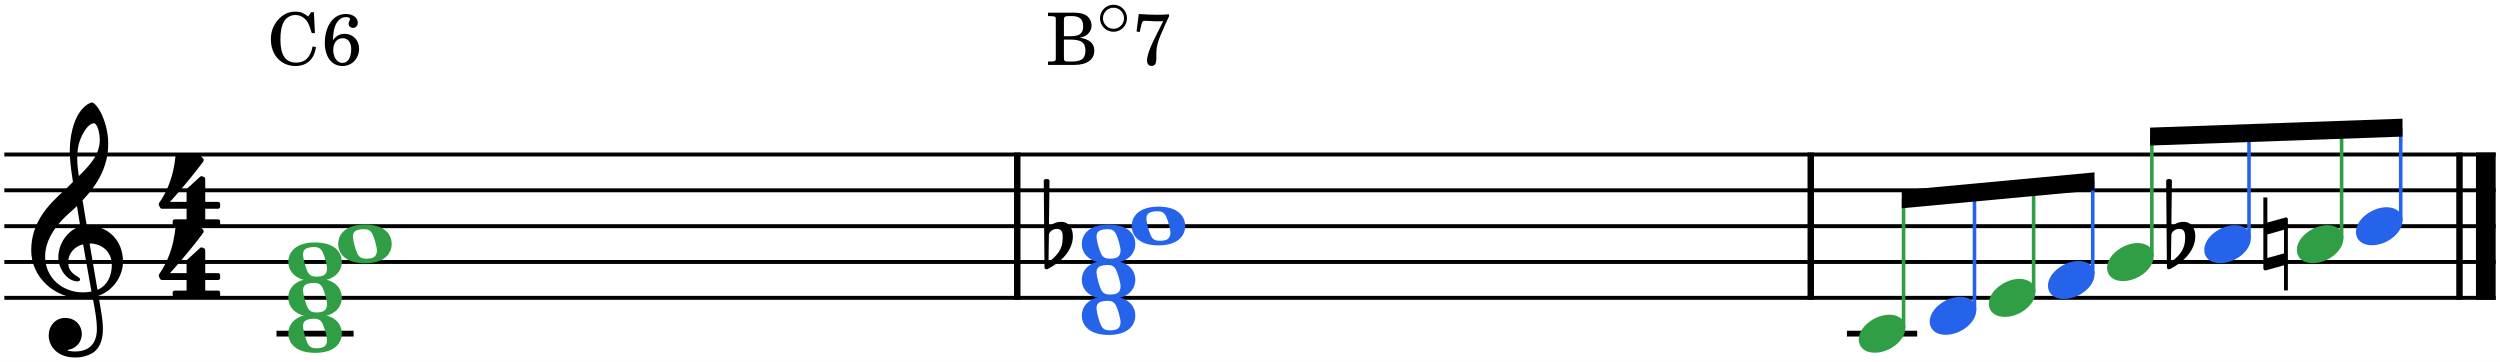
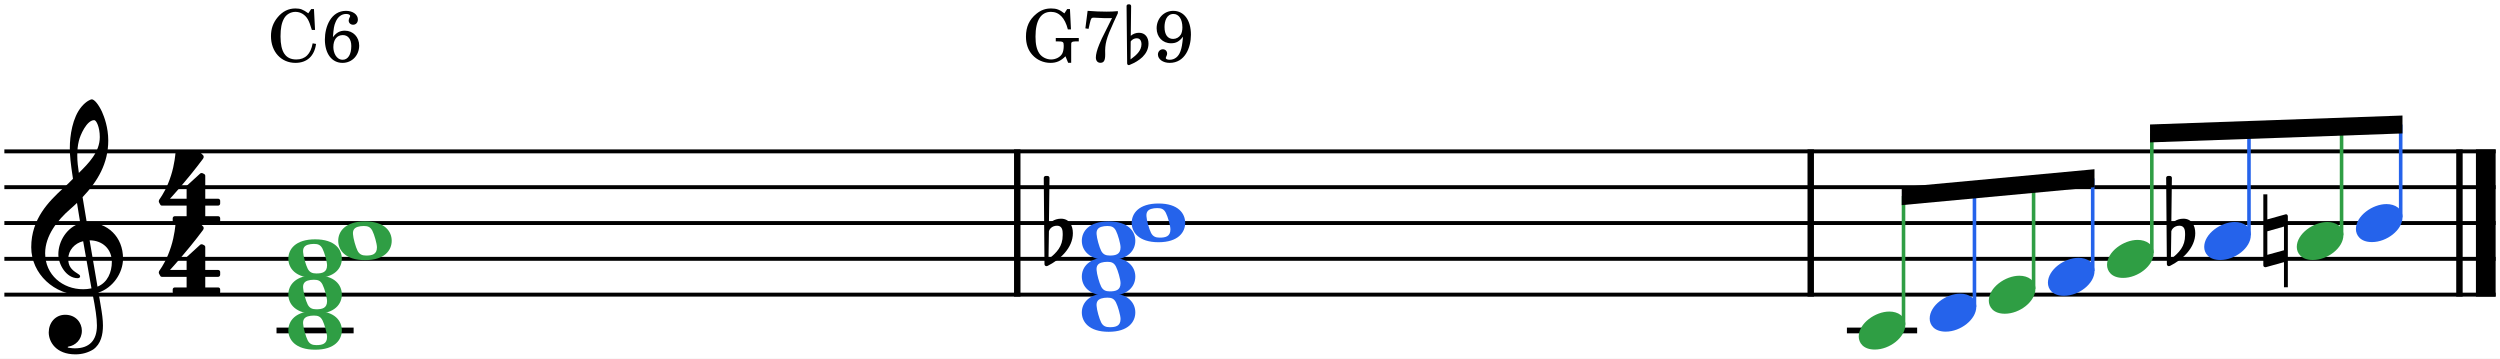
- <svg xmlns="http://www.w3.org/2000/svg" width="122.115mm" height="17.671mm" viewBox="0 0 5769.2 834.83" version="1.2" baseProfile="full">
-   <path class="" fill="#ffffff" fill-rule="evenodd" d="M0,0 L5769.2,0 L5769.2,834.83 L0,834.83 L0,0 " />
-   <polyline class="StaffLines" fill="none" stroke="#000000" stroke-width="9.09" stroke-linejoin="bevel" points="10,356.521 5759.2,356.521" />
-   <polyline class="StaffLines" fill="none" stroke="#000000" stroke-width="9.09" stroke-linejoin="bevel" points="10,439.198 5759.2,439.198" />
-   <polyline class="StaffLines" fill="none" stroke="#000000" stroke-width="9.09" stroke-linejoin="bevel" points="10,521.875 5759.2,521.875" />
-   <polyline class="StaffLines" fill="none" stroke="#000000" stroke-width="9.09" stroke-linejoin="bevel" points="10,604.553 5759.2,604.553" />
-   <polyline class="StaffLines" fill="none" stroke="#000000" stroke-width="9.09" stroke-linejoin="bevel" points="10,687.23 5759.2,687.23" />
-   <polyline class="BarLine" fill="none" stroke="#000000" stroke-width="14.88" stroke-linejoin="bevel" points="5675.7,351.974 5675.7,691.777" />
-   <polyline class="BarLine" fill="none" stroke="#000000" stroke-width="45.47" stroke-linejoin="bevel" points="5736.47,351.974 5736.47,691.777" />
-   <polyline class="BarLine" fill="none" stroke="#000000" stroke-width="14.88" stroke-linejoin="bevel" points="4178.64,351.974 4178.64,691.777" />
-   <polyline class="BarLine" fill="none" stroke="#000000" stroke-width="14.88" stroke-linejoin="bevel" points="2347.49,351.974 2347.49,691.777" />
-   <path class="Accidental" d="M5042.54,549.98 C5042.54,576.12 5028.98,590.026 5009.78,605.245 L5010.78,540.714 C5011.43,537.73 5016.4,528.136 5029.64,528.136 C5041.56,528.136 5042.54,539.386 5042.54,546.339 L5042.54,549.98 M5038.57,511.917 C5022.03,511.917 5012.43,522.167 5010.78,524.151 L5012.09,417.901 C5012.09,415.261 5010.1,413.276 5007.46,413.276 L5003.49,413.276 C5000.84,413.276 4998.85,415.261 4998.85,417.901 L5000.51,616.839 C5000.51,619.48 5002.49,621.464 5005.14,621.464 C5005.81,621.464 5007.14,621.136 5007.79,620.808 C5036.26,606.573 5066.04,579.433 5066.04,545.339 C5066.04,528.136 5058.1,511.917 5038.57,511.917" />
-   <path class="Accidental" d="M5232.36,595.323 L5232.36,541.042 L5270.75,530.12 L5270.75,584.73 L5232.36,595.323 M5278.03,502.636 C5277.37,501.98 5276.39,501.651 5275.39,501.651 C5275.06,501.651 5274.39,501.98 5274.06,501.98 L5232.36,513.558 L5232.36,455.636 L5223.09,455.636 L5223.09,619.48 C5223.09,622.136 5225.08,623.792 5227.73,623.792 L5229.05,623.792 L5270.75,612.198 L5270.75,670.12 L5279.69,670.12 L5279.69,506.276 C5279.69,504.964 5279.03,503.308 5278.03,502.636" />
-   <path class="Accidental" d="M2452.36,549.98 C2452.36,576.12 2438.8,590.026 2419.6,605.245 L2420.6,540.714 C2421.25,537.73 2426.22,528.136 2439.46,528.136 C2451.38,528.136 2452.36,539.386 2452.36,546.339 L2452.36,549.98 M2448.39,511.917 C2431.85,511.917 2422.25,522.167 2420.6,524.151 L2421.91,417.901 C2421.91,415.261 2419.93,413.276 2417.28,413.276 L2413.32,413.276 C2410.66,413.276 2408.68,415.261 2408.68,417.901 L2410.33,616.839 C2410.33,619.48 2412.32,621.464 2414.96,621.464 C2415.63,621.464 2416.96,621.136 2417.61,620.808 C2446.08,606.573 2475.86,579.433 2475.86,545.339 C2475.86,528.136 2467.93,511.917 2448.39,511.917" />
-   <polyline class="LedgerLine" fill="none" stroke="#000000" stroke-width="13.23" stroke-linejoin="bevel" points="4262.14,769.907 4424.2,769.907" />
-   <polyline class="LedgerLine" fill="none" stroke="#000000" stroke-width="13.23" stroke-linejoin="bevel" points="638.059,769.907 815.997,769.907" />
-   <polyline class="Stem" fill="none" stroke="#2f9e44" stroke-width="8.27" stroke-linejoin="bevel" points="5403.67,549.986 5403.67,299.5" />
-   <polyline class="Stem" fill="none" stroke="#2563eb" stroke-width="8.27" stroke-linejoin="bevel" points="4556.48,715.34 4556.48,444.27" />
-   <polyline class="Stem" fill="none" stroke="#2f9e44" stroke-width="8.27" stroke-linejoin="bevel" points="4392.77,756.679 4392.77,459.483" />
-   <polyline class="Stem" fill="none" stroke="#2f9e44" stroke-width="8.27" stroke-linejoin="bevel" points="4692.91,674.001 4692.91,431.591" />
-   <polyline class="Stem" fill="none" stroke="#2563eb" stroke-width="8.27" stroke-linejoin="bevel" points="5540.1,508.647 5540.1,294.66" />
-   <polyline class="Stem" fill="none" stroke="#2563eb" stroke-width="8.27" stroke-linejoin="bevel" points="4829.34,632.663 4829.34,418.913" />
-   <polyline class="Stem" fill="none" stroke="#2f9e44" stroke-width="8.27" stroke-linejoin="bevel" points="4965.77,591.324 4965.77,315.036" />
-   <polyline class="Stem" fill="none" stroke="#2563eb" stroke-width="8.27" stroke-linejoin="bevel" points="5190.01,549.986 5190.01,307.08" />
-   <path class="Note" fill="#2563eb" d="M4726,659.797 C4726,674.032 4736.26,689.907 4763.07,689.907 C4797.5,689.907 4833.57,661.782 4833.57,632.657 C4833.57,613.125 4817.01,602.204 4796.5,602.204 C4764.39,602.204 4726,629.344 4726,659.797" />
-   <path class="Note" fill="#2f9e44" d="M4589.57,701.136 C4589.57,715.37 4599.83,731.245 4626.64,731.245 C4661.07,731.245 4697.14,703.12 4697.14,673.995 C4697.14,654.464 4680.58,643.542 4660.07,643.542 C4627.96,643.542 4589.57,670.683 4589.57,701.136" />
-   <path class="Note" fill="#2f9e44" d="M4862.42,618.459 C4862.42,632.693 4872.69,648.568 4899.5,648.568 C4933.92,648.568 4970,620.443 4970,591.318 C4970,571.787 4953.44,560.865 4932.92,560.865 C4900.82,560.865 4862.42,588.006 4862.42,618.459" />
-   <path class="Note" fill="#2563eb" d="M5086.66,577.12 C5086.66,591.355 5096.93,607.23 5123.74,607.23 C5158.16,607.23 5194.24,579.105 5194.24,549.98 C5194.24,530.448 5177.68,519.526 5157.16,519.526 C5125.05,519.526 5086.66,546.667 5086.66,577.12" />
-   <path class="Note" fill="#2563eb" d="M4453.14,742.475 C4453.14,756.709 4463.4,772.584 4490.22,772.584 C4524.64,772.584 4560.72,744.459 4560.72,715.334 C4560.72,695.803 4544.15,684.881 4523.64,684.881 C4491.53,684.881 4453.14,712.021 4453.14,742.475" />
-   <path class="Note" fill="#2f9e44" d="M5300.32,577.12 C5300.32,591.355 5310.59,607.23 5337.4,607.23 C5371.82,607.23 5407.9,579.105 5407.9,549.98 C5407.9,530.448 5391.34,519.526 5370.82,519.526 C5338.71,519.526 5300.32,546.667 5300.32,577.12" />
-   <path class="Note" fill="#2f9e44" d="M729.889,803.672 C720.623,803.672 714.326,801.016 710.03,792.751 C705.717,784.469 699.764,763.282 699.436,754.344 C698.78,745.407 702.076,740.11 710.03,737.469 C713.998,736.141 719.295,735.485 724.264,735.485 C733.53,735.485 739.483,737.469 744.123,746.407 C748.748,755.344 754.717,776.532 754.717,784.797 C754.717,801.016 743.451,803.672 729.889,803.672 M727.233,724.891 C681.561,724.891 665.342,748.063 665.342,769.579 C665.342,791.094 681.561,814.266 727.233,814.266 C772.92,814.266 788.795,791.094 788.795,769.579 C788.795,748.063 772.92,724.891 727.233,724.891" />
-   <path class="Note" fill="#2f9e44" d="M4289.42,783.813 C4289.42,798.047 4299.69,813.922 4326.5,813.922 C4360.92,813.922 4397,785.797 4397,756.672 C4397,737.141 4380.44,726.219 4359.92,726.219 C4327.82,726.219 4289.42,753.36 4289.42,783.813" />
-   <path class="Note" fill="#2563eb" d="M2676.14,555.641 C2666.87,555.641 2660.57,552.985 2656.28,544.719 C2651.96,536.438 2646.01,515.25 2645.68,506.313 C2645.03,497.375 2648.32,492.078 2656.28,489.438 C2660.24,488.11 2665.54,487.453 2670.51,487.453 C2679.78,487.453 2685.73,489.438 2690.37,498.375 C2694.99,507.313 2700.96,528.5 2700.96,536.766 C2700.96,552.985 2689.7,555.641 2676.14,555.641 M2673.48,476.86 C2627.81,476.86 2611.59,500.032 2611.59,521.547 C2611.59,543.063 2627.81,566.235 2673.48,566.235 C2719.17,566.235 2735.04,543.063 2735.04,521.547 C2735.04,500.032 2719.17,476.86 2673.48,476.86" />
-   <path class="Note" fill="#2563eb" d="M2561.03,596.98 C2551.77,596.98 2545.47,594.323 2541.17,586.058 C2536.86,577.776 2530.91,556.589 2530.58,547.651 C2529.92,538.714 2533.22,533.417 2541.17,530.776 C2545.14,529.448 2550.44,528.792 2555.41,528.792 C2564.67,528.792 2570.63,530.776 2575.27,539.714 C2579.89,548.651 2585.86,569.839 2585.86,578.105 C2585.86,594.323 2574.59,596.98 2561.03,596.98 M2558.38,518.198 C2512.7,518.198 2496.49,541.37 2496.49,562.886 C2496.49,584.401 2512.7,607.573 2558.38,607.573 C2604.06,607.573 2619.94,584.401 2619.94,562.886 C2619.94,541.37 2604.06,518.198 2558.38,518.198" />
-   <path class="Note" fill="#2563eb" d="M2561.03,679.657 C2551.77,679.657 2545.47,677 2541.17,668.735 C2536.86,660.454 2530.91,639.266 2530.58,630.329 C2529.92,621.391 2533.22,616.094 2541.17,613.454 C2545.14,612.125 2550.44,611.469 2555.41,611.469 C2564.67,611.469 2570.63,613.454 2575.27,622.391 C2579.89,631.329 2585.86,652.516 2585.86,660.782 C2585.86,677 2574.59,679.657 2561.03,679.657 M2558.38,600.875 C2512.7,600.875 2496.49,624.047 2496.49,645.563 C2496.49,667.079 2512.7,690.25 2558.38,690.25 C2604.06,690.25 2619.94,667.079 2619.94,645.563 C2619.94,624.047 2604.06,600.875 2558.38,600.875" />
-   <path class="Note" fill="#2563eb" d="M2561.03,762.334 C2551.77,762.334 2545.47,759.678 2541.17,751.412 C2536.86,743.131 2530.91,721.943 2530.58,713.006 C2529.92,704.068 2533.22,698.771 2541.17,696.131 C2545.14,694.803 2550.44,694.146 2555.41,694.146 C2564.67,694.146 2570.63,696.131 2575.27,705.068 C2579.89,714.006 2585.86,735.193 2585.86,743.459 C2585.86,759.678 2574.59,762.334 2561.03,762.334 M2558.38,683.553 C2512.7,683.553 2496.49,706.725 2496.49,728.24 C2496.49,749.756 2512.7,772.928 2558.38,772.928 C2604.06,772.928 2619.94,749.756 2619.94,728.24 C2619.94,706.725 2604.06,683.553 2558.38,683.553" />
-   <path class="Note" fill="#2563eb" d="M5436.75,535.782 C5436.75,550.016 5447.02,565.891 5473.83,565.891 C5508.25,565.891 5544.33,537.766 5544.33,508.641 C5544.33,489.11 5527.77,478.188 5507.25,478.188 C5475.14,478.188 5436.75,505.328 5436.75,535.782" />
-   <path class="Note" fill="#2f9e44" d="M844.992,596.98 C835.727,596.98 829.43,594.323 825.133,586.058 C820.82,577.776 814.867,556.589 814.539,547.651 C813.883,538.714 817.18,533.417 825.133,530.776 C829.102,529.448 834.399,528.792 839.367,528.792 C848.633,528.792 854.586,530.776 859.227,539.714 C863.852,548.651 869.82,569.839 869.82,578.105 C869.82,594.323 858.555,596.98 844.992,596.98 M842.336,518.198 C796.664,518.198 780.445,541.37 780.445,562.886 C780.445,584.401 796.664,607.573 842.336,607.573 C888.024,607.573 903.899,584.401 903.899,562.886 C903.899,541.37 888.024,518.198 842.336,518.198" />
-   <path class="Note" fill="#2f9e44" d="M729.889,638.318 C720.623,638.318 714.326,635.662 710.03,627.396 C705.717,619.115 699.764,597.928 699.436,588.99 C698.78,580.053 702.076,574.756 710.03,572.115 C713.998,570.787 719.295,570.131 724.264,570.131 C733.53,570.131 739.483,572.115 744.123,581.053 C748.748,589.99 754.717,611.178 754.717,619.443 C754.717,635.662 743.451,638.318 729.889,638.318 M727.233,559.537 C681.561,559.537 665.342,582.709 665.342,604.224 C665.342,625.74 681.561,648.912 727.233,648.912 C772.92,648.912 788.795,625.74 788.795,604.224 C788.795,582.709 772.92,559.537 727.233,559.537" />
-   <path class="Note" fill="#2f9e44" d="M729.889,720.995 C720.623,720.995 714.326,718.339 710.03,710.073 C705.717,701.792 699.764,680.605 699.436,671.667 C698.78,662.73 702.076,657.433 710.03,654.792 C713.998,653.464 719.295,652.808 724.264,652.808 C733.53,652.808 739.483,654.792 744.123,663.73 C748.748,672.667 754.717,693.855 754.717,702.12 C754.717,718.339 743.451,720.995 729.889,720.995 M727.233,642.214 C681.561,642.214 665.342,665.386 665.342,686.902 C665.342,708.417 681.561,731.589 727.233,731.589 C772.92,731.589 788.795,708.417 788.795,686.902 C788.795,665.386 772.92,642.214 727.233,642.214" />
-   <path class="Clef" d="M211.023,672.74 C204.398,674.068 198.117,674.724 191.82,674.724 C144.492,674.724 104.117,641.631 104.117,591.646 C104.117,551.256 132.586,515.178 161.711,490.021 C167.336,485.068 172.633,480.428 177.602,475.459 C180.57,493.334 182.898,508.896 185.211,522.459 C155.086,531.396 134.57,563.178 134.57,594.287 C134.57,617.459 152.773,649.24 179.242,649.24 C181.898,649.24 184.883,647.912 184.883,644.928 C184.883,641.959 181.57,640.303 177.602,637.646 C164.68,629.709 157.398,621.099 157.398,604.881 C157.398,584.693 172.305,568.474 191.82,563.834 L211.023,672.74 M181.898,332.474 C184.883,319.24 200.102,284.474 217.32,284.474 C222.273,284.474 230.227,300.693 230.227,323.537 C230.227,357.959 204.742,383.787 181.898,406.287 C179.914,393.053 178.258,380.146 178.258,366.24 C178.258,353.99 179.242,342.74 181.898,332.474 M258.023,611.506 C258.023,635.006 248.43,659.162 224.93,668.771 C217.977,629.053 209.039,576.412 206.727,561.849 C236.508,561.849 258.023,582.053 258.023,611.506 M112.383,774.349 C112.383,796.193 129.273,824.99 173.961,824.99 C189.508,824.99 203.086,821.021 214.992,813.74 C232.867,801.162 237.508,779.318 237.508,758.459 C237.508,745.553 235.523,730.662 232.211,711.787 C231.211,705.178 229.227,695.24 227.242,682.334 C259.68,671.74 283.852,637.99 283.852,603.896 C283.852,553.912 248.43,520.146 200.102,520.146 C196.789,500.287 193.477,480.756 190.508,462.224 C225.586,425.49 249.758,384.115 249.758,331.49 C249.758,301.365 240.477,276.865 235.195,264.959 C227.242,248.068 217.648,236.49 211.68,236.49 C209.367,236.49 199.117,240.459 188.18,253.365 C167.008,278.521 161.039,320.896 161.039,348.693 C161.039,366.568 162.695,382.787 168.32,419.865 C167.992,420.193 150.789,437.724 143.836,443.365 C113.711,471.49 72.008,511.537 72.008,577.74 C72.008,639.631 125.961,688.287 187.523,688.287 C197.117,688.287 206.055,687.303 213.68,685.974 C219.961,717.756 223.602,740.928 223.602,758.459 C223.602,792.881 206.055,811.099 172.633,811.099 C164.68,811.099 157.742,809.443 157.07,809.443 C156.742,809.099 156.086,808.771 156.086,808.443 C156.086,807.787 156.742,807.459 157.742,807.115 C173.289,804.803 188.852,791.568 188.852,770.381 C188.852,752.506 175.273,733.646 150.461,733.646 C127.289,733.646 112.383,752.506 112.383,774.349" />
-   <path class="TimeSig" d="M430.58,481.715 L430.58,506.215 L403.111,506.215 C400.798,506.215 398.47,508.2 398.47,510.84 L398.47,517.137 C398.47,519.778 400.798,521.778 403.111,521.778 L503.408,521.778 C506.048,521.778 508.033,519.778 508.033,517.137 L508.033,510.84 C508.033,508.2 506.048,506.215 503.408,506.215 L473.611,506.215 L473.611,481.715 L503.408,481.715 C506.048,481.715 508.033,479.403 508.033,476.762 L508.033,470.465 C508.033,468.153 506.048,465.84 503.408,465.84 L473.611,465.84 L473.611,413.2 C473.611,411.215 472.626,409.559 471.298,408.903 L467.33,406.918 C466.658,406.59 466.33,406.59 465.673,406.59 C464.345,406.59 463.017,406.59 462.033,407.575 L431.908,435.043 C430.908,436.043 430.58,437.371 430.58,438.684 L430.58,465.84 L392.189,465.84 C392.189,465.84 429.251,426.106 468.314,373.809 C469.642,372.168 469.97,370.512 469.97,369.184 C469.97,367.528 469.314,366.2 468.97,365.871 L461.689,358.59 C460.705,357.934 459.705,357.262 458.392,357.262 C456.408,357.262 411.72,357.262 409.064,357.262 C406.751,357.262 405.095,359.246 404.767,361.231 C404.767,361.231 403.111,385.731 394.501,412.543 C385.892,439.356 375.97,455.903 367.361,468.153 C367.361,468.153 366.376,469.809 366.376,471.793 C366.376,472.45 366.376,473.121 366.705,473.778 C367.689,476.09 370.017,479.731 370.017,479.731 C370.017,479.731 370.673,481.715 373.658,481.715 L430.58,481.715 " />
-   <path class="TimeSig" d="M430.58,646.098 L430.58,670.598 L403.111,670.598 C400.798,670.598 398.47,672.582 398.47,675.223 L398.47,681.52 C398.47,684.161 400.798,686.161 403.111,686.161 L503.408,686.161 C506.048,686.161 508.033,684.161 508.033,681.52 L508.033,675.223 C508.033,672.582 506.048,670.598 503.408,670.598 L473.611,670.598 L473.611,646.098 L503.408,646.098 C506.048,646.098 508.033,643.786 508.033,641.145 L508.033,634.848 C508.033,632.536 506.048,630.223 503.408,630.223 L473.611,630.223 L473.611,577.582 C473.611,575.598 472.626,573.942 471.298,573.286 L467.33,571.301 C466.658,570.973 466.33,570.973 465.673,570.973 C464.345,570.973 463.017,570.973 462.033,571.957 L431.908,599.426 C430.908,600.426 430.58,601.754 430.58,603.067 L430.58,630.223 L392.189,630.223 C392.189,630.223 429.251,590.489 468.314,538.192 C469.642,536.551 469.97,534.895 469.97,533.567 C469.97,531.911 469.314,530.582 468.97,530.254 L461.689,522.973 C460.705,522.317 459.705,521.645 458.392,521.645 C456.408,521.645 411.72,521.645 409.064,521.645 C406.751,521.645 405.095,523.629 404.767,525.614 C404.767,525.614 403.111,550.114 394.501,576.926 C385.892,603.739 375.97,620.286 367.361,632.536 C367.361,632.536 366.376,634.192 366.376,636.176 C366.376,636.832 366.376,637.504 366.705,638.161 C367.689,640.473 370.017,644.114 370.017,644.114 C370.017,644.114 370.673,646.098 373.658,646.098 L430.58,646.098 " />
-   <path class="Beam" fill-rule="evenodd" d="M4388.64,439.109 L4833.48,397.771 L4833.48,439.287 L4388.64,480.626 L4388.64,439.109 " />
-   <path class="Beam" fill-rule="evenodd" d="M4961.64,294.5 L5544.23,273.831 L5544.23,315.195 L4961.64,335.865 L4961.64,294.5 " />
-   <path class="Harmony" d="M2418.44,29.25 L2418.44,37.094 L2421.44,37.094 C2430.95,37.266 2434.12,37.766 2435.47,39.438 C2436.47,40.938 2436.47,41.266 2436.47,49.797 L2436.47,129.281 C2436.47,137.797 2436.47,138.141 2435.47,139.641 C2434.12,141.313 2430.95,141.984 2421.44,141.984 L2418.44,141.984 L2418.44,149.828 L2479.06,149.828 C2507.95,149.828 2525.31,137.641 2525.31,117.094 C2525.31,100.391 2514.8,90.875 2491.92,86.859 C2499.94,85.203 2503.61,83.688 2507.95,80.516 C2514.8,75.344 2518.97,67.156 2518.97,58.812 C2518.97,47.953 2512.3,37.438 2502.61,33.25 C2496.59,30.578 2488.23,29.25 2478.39,29.25 L2418.44,29.25 M2455.17,83.531 L2455.17,45.453 C2455.17,38.938 2457.34,37.266 2466.2,37.094 L2472.87,37.094 C2489.25,37.094 2499.59,42.438 2499.59,60.641 C2499.59,77.188 2491.58,83.531 2470.03,83.531 L2455.17,83.531 M2455.17,91.375 L2469.87,91.375 C2495.42,91.375 2504.78,98.219 2504.78,116.594 C2504.78,138.969 2490.75,141.984 2471.87,141.984 L2464.86,141.984 C2456.51,141.984 2454.84,140.313 2455.17,131.453 L2455.17,91.375 " />
-   <path class="Harmony" d="M2569.72,10.922 C2552.37,10.922 2538.42,24.781 2538.42,42.047 C2538.42,59.297 2552.37,73.328 2569.72,73.328 C2586.89,73.328 2600.75,59.297 2600.75,42.047 C2600.75,24.781 2586.89,10.922 2569.72,10.922 M2569.62,66.438 C2556.19,66.438 2545.31,55.484 2545.31,42.047 C2545.31,28.594 2556.19,17.812 2569.62,17.812 C2583.08,17.812 2593.86,28.594 2593.86,42.047 C2593.86,55.484 2583.08,66.438 2569.62,66.438" />
-   <path class="Harmony" d="M2622.78,72.672 L2630.12,73.844 L2633.12,60.641 C2635.64,49.625 2636.8,47.953 2641.64,47.953 C2642.48,47.953 2643.81,47.953 2645.33,48.125 C2665.86,49.125 2665.86,49.125 2673.55,49.125 C2675.72,49.125 2679.56,49.125 2684.23,48.953 L2672.87,71.828 C2660.51,96.391 2659.01,99.391 2654.84,109.75 C2649.66,122.266 2646.98,132.797 2646.98,139.813 C2646.98,147.484 2651,152.172 2657.51,152.172 C2665.53,152.172 2668.7,146.828 2668.53,132.297 C2667.7,108.25 2670.7,96.547 2688.58,57.469 C2691.58,50.953 2694.75,44.281 2697.76,37.766 L2697.76,32.922 C2687.73,33.766 2682.39,34.094 2672.05,34.094 C2657.51,34.094 2645.98,33.594 2627.95,32.25 L2622.78,72.672 " />
-   <path class="Harmony" d="M724.293,28.078 L717.95,28.078 L711.262,37.938 C699.075,29.078 692.903,26.75 681.371,26.75 C665.512,26.75 651.981,33.422 640.793,46.781 C630.106,59.484 625.09,73.5 625.09,90.703 C625.09,126.781 648.637,152.328 681.543,152.328 C708.262,152.328 725.293,136.641 729.137,108.578 L721.293,107.234 C716.778,132.125 704.09,144.484 683.543,144.484 C658.825,144.484 647.137,127.453 647.137,91.375 C647.137,72.344 649.637,59.812 655.325,49.797 C660.496,40.438 670.684,34.594 681.543,34.594 C693.231,34.594 703.59,40.766 709.934,51.453 C713.106,56.969 715.434,63.156 719.45,76.344 L726.793,76.344 L724.293,28.078 " />
-   <path class="Harmony" d="M768.028,93.047 C769.7,72.172 770.543,66.656 774.215,58.141 C779.059,46.281 787.903,39.438 798.434,39.438 C804.278,39.438 807.778,41.266 807.778,44.281 C807.778,44.953 807.621,45.453 806.95,46.625 C805.278,49.797 804.434,52.297 804.434,54.641 C804.434,60.141 808.778,64.312 814.621,64.312 C821.137,64.312 825.653,59.312 825.653,52.297 C825.653,40.766 814.121,32.25 798.262,32.25 C763.528,32.25 749.496,68.828 749.496,98.391 C749.496,131.125 765.528,152.328 790.246,152.328 C812.621,152.328 828.653,134.469 828.653,112.422 C828.653,92.719 814.621,78.016 795.59,78.016 C784.231,78.016 775.887,82.531 768.028,93.047 M790.918,88.203 C803.106,88.203 810.45,97.719 810.45,113.594 C810.45,132.953 802.778,145.156 790.575,145.156 C775.715,145.156 769.028,128.625 769.028,115.922 C769.028,98.719 777.387,88.203 790.918,88.203" />
+ <svg xmlns="http://www.w3.org/2000/svg" width="122.115mm" height="17.517mm" viewBox="0 0 5769.22 827.598" version="1.2" baseProfile="full">
+   <path class="" fill="#ffffff" fill-rule="evenodd" d="M0,0 L5769.22,0 L5769.22,827.598 L0,827.598 L0,0 " />
+   <polyline class="StaffLines" fill="none" stroke="#000000" stroke-width="9.09" stroke-linejoin="bevel" points="10,349.287 5759.22,349.287" />
+   <polyline class="StaffLines" fill="none" stroke="#000000" stroke-width="9.09" stroke-linejoin="bevel" points="10,431.964 5759.22,431.964" />
+   <polyline class="StaffLines" fill="none" stroke="#000000" stroke-width="9.09" stroke-linejoin="bevel" points="10,514.641 5759.22,514.641" />
+   <polyline class="StaffLines" fill="none" stroke="#000000" stroke-width="9.09" stroke-linejoin="bevel" points="10,597.318 5759.22,597.318" />
+   <polyline class="StaffLines" fill="none" stroke="#000000" stroke-width="9.09" stroke-linejoin="bevel" points="10,679.995 5759.22,679.995" />
+   <polyline class="BarLine" fill="none" stroke="#000000" stroke-width="14.88" stroke-linejoin="bevel" points="2347.49,344.739 2347.49,684.543" />
+   <polyline class="BarLine" fill="none" stroke="#000000" stroke-width="14.88" stroke-linejoin="bevel" points="5675.71,344.739 5675.71,684.543" />
+   <polyline class="BarLine" fill="none" stroke="#000000" stroke-width="45.47" stroke-linejoin="bevel" points="5736.48,344.739 5736.48,684.543" />
+   <polyline class="BarLine" fill="none" stroke="#000000" stroke-width="14.88" stroke-linejoin="bevel" points="4178.64,344.739 4178.64,684.543" />
+   <path class="Accidental" d="M5232.37,588.087 L5232.37,533.803 L5270.77,522.88 L5270.77,577.495 L5232.37,588.087 M5278.05,495.407 C5277.39,494.745 5276.39,494.414 5275.4,494.414 C5275.07,494.414 5274.41,494.745 5274.08,494.745 L5232.37,506.33 L5232.37,448.405 L5223.1,448.405 L5223.1,612.25 C5223.1,614.898 5225.09,616.553 5227.74,616.553 L5229.06,616.553 L5270.77,604.968 L5270.77,662.893 L5279.7,662.893 L5279.7,499.048 C5279.7,497.724 5279.04,496.069 5278.05,495.407" />
+   <path class="Accidental" d="M5042.55,542.74 C5042.55,568.889 5028.98,582.791 5009.78,598.017 L5010.78,533.472 C5011.44,530.493 5016.4,520.894 5029.64,520.894 C5041.56,520.894 5042.55,532.148 5042.55,539.099 L5042.55,542.74 M5038.58,504.675 C5022.03,504.675 5012.43,514.936 5010.78,516.922 L5012.1,410.671 C5012.1,408.023 5010.11,406.037 5007.47,406.037 L5003.49,406.037 C5000.85,406.037 4998.86,408.023 4998.86,410.671 L5000.52,609.602 C5000.52,612.25 5002.5,614.236 5005.15,614.236 C5005.81,614.236 5007.14,613.905 5007.8,613.574 C5036.26,599.341 5066.05,572.199 5066.05,538.106 C5066.05,520.894 5058.11,504.675 5038.58,504.675" />
+   <path class="Accidental" d="M2452.37,542.74 C2452.37,568.889 2438.8,582.791 2419.6,598.017 L2420.59,533.472 C2421.25,530.493 2426.22,520.894 2439.46,520.894 C2451.37,520.894 2452.37,532.148 2452.37,539.099 L2452.37,542.74 M2448.39,504.675 C2431.84,504.675 2422.25,514.936 2420.59,516.922 L2421.91,410.671 C2421.91,408.023 2419.93,406.037 2417.28,406.037 L2413.31,406.037 C2410.66,406.037 2408.67,408.023 2408.67,410.671 L2410.33,609.602 C2410.33,612.25 2412.32,614.236 2414.96,614.236 C2415.63,614.236 2416.95,613.905 2417.61,613.574 C2446.08,599.341 2475.87,572.199 2475.87,538.106 C2475.87,520.894 2467.92,504.675 2448.39,504.675" />
+   <polyline class="LedgerLine" fill="none" stroke="#000000" stroke-width="13.23" stroke-linejoin="bevel" points="4262.14,762.672 4424.2,762.672" />
+   <polyline class="LedgerLine" fill="none" stroke="#000000" stroke-width="13.23" stroke-linejoin="bevel" points="638.059,762.672 815.996,762.672" />
+   <polyline class="Stem" fill="none" stroke="#2f9e44" stroke-width="8.27" stroke-linejoin="bevel" points="4392.77,749.444 4392.77,452.249" />
+   <polyline class="Stem" fill="none" stroke="#2563eb" stroke-width="8.27" stroke-linejoin="bevel" points="4556.48,708.106 4556.48,437.035" />
+   <polyline class="Stem" fill="none" stroke="#2f9e44" stroke-width="8.27" stroke-linejoin="bevel" points="5403.68,542.751 5403.68,292.266" />
+   <polyline class="Stem" fill="none" stroke="#2563eb" stroke-width="8.27" stroke-linejoin="bevel" points="5190.02,542.751 5190.02,299.846" />
+   <polyline class="Stem" fill="none" stroke="#2f9e44" stroke-width="8.27" stroke-linejoin="bevel" points="4965.78,584.09 4965.78,307.801" />
+   <polyline class="Stem" fill="none" stroke="#2563eb" stroke-width="8.27" stroke-linejoin="bevel" points="4829.35,625.428 4829.35,411.679" />
+   <polyline class="Stem" fill="none" stroke="#2f9e44" stroke-width="8.27" stroke-linejoin="bevel" points="4692.92,666.767 4692.92,424.357" />
+   <polyline class="Stem" fill="none" stroke="#2563eb" stroke-width="8.27" stroke-linejoin="bevel" points="5540.11,501.413 5540.11,287.425" />
+   <path class="Note" fill="#2563eb" d="M4453.14,735.236 C4453.14,749.469 4463.4,765.357 4490.21,765.357 C4524.63,765.357 4560.71,737.222 4560.71,708.094 C4560.71,688.565 4544.16,677.642 4523.64,677.642 C4491.53,677.642 4453.14,704.784 4453.14,735.236" />
+   <path class="Note" fill="#2f9e44" d="M729.887,713.757 C720.619,713.757 714.33,711.109 710.027,702.834 C705.724,694.559 699.766,673.375 699.435,664.438 C698.773,655.501 702.083,650.205 710.027,647.557 C713.999,646.233 719.295,645.571 724.26,645.571 C733.528,645.571 739.486,647.557 744.12,656.494 C748.754,665.431 754.712,686.615 754.712,694.89 C754.712,711.109 743.458,713.757 729.887,713.757 M727.239,634.979 C681.561,634.979 665.342,658.149 665.342,679.664 C665.342,701.179 681.561,724.349 727.239,724.349 C772.917,724.349 788.805,701.179 788.805,679.664 C788.805,658.149 772.917,634.979 727.239,634.979" />
+   <path class="Note" fill="#2f9e44" d="M729.887,796.434 C720.619,796.434 714.33,793.786 710.027,785.511 C705.724,777.236 699.766,756.052 699.435,747.115 C698.773,738.178 702.083,732.882 710.027,730.234 C713.999,728.91 719.295,728.248 724.26,728.248 C733.528,728.248 739.486,730.234 744.12,739.171 C748.754,748.108 754.712,769.292 754.712,777.567 C754.712,793.786 743.458,796.434 729.887,796.434 M727.239,717.656 C681.561,717.656 665.342,740.826 665.342,762.341 C665.342,783.856 681.561,807.026 727.239,807.026 C772.917,807.026 788.805,783.856 788.805,762.341 C788.805,740.826 772.917,717.656 727.239,717.656" />
+   <path class="Note" fill="#2f9e44" d="M4289.42,776.574 C4289.42,790.807 4299.68,806.695 4326.5,806.695 C4360.92,806.695 4397,778.56 4397,749.432 C4397,729.903 4380.45,718.98 4359.93,718.98 C4327.82,718.98 4289.42,746.122 4289.42,776.574" />
+   <path class="Note" fill="#2f9e44" d="M729.887,631.08 C720.619,631.08 714.33,628.432 710.027,620.157 C705.724,611.882 699.766,590.698 699.435,581.761 C698.773,572.824 702.083,567.528 710.027,564.88 C713.999,563.556 719.295,562.894 724.26,562.894 C733.528,562.894 739.486,564.88 744.12,573.817 C748.754,582.754 754.712,603.938 754.712,612.213 C754.712,628.432 743.458,631.08 729.887,631.08 M727.239,552.302 C681.561,552.302 665.342,575.472 665.342,596.987 C665.342,618.502 681.561,641.672 727.239,641.672 C772.917,641.672 788.805,618.502 788.805,596.987 C788.805,575.472 772.917,552.302 727.239,552.302" />
+   <path class="Note" fill="#2563eb" d="M5436.76,528.543 C5436.76,542.776 5447.02,558.664 5473.83,558.664 C5508.26,558.664 5544.34,530.529 5544.34,501.401 C5544.34,481.872 5527.79,470.949 5507.26,470.949 C5475.16,470.949 5436.76,498.091 5436.76,528.543" />
+   <path class="Note" fill="#2563eb" d="M2676.13,548.403 C2666.86,548.403 2660.58,545.755 2656.27,537.48 C2651.97,529.205 2646.01,508.021 2645.68,499.084 C2645.02,490.147 2648.33,484.851 2656.27,482.203 C2660.24,480.879 2665.54,480.217 2670.51,480.217 C2679.77,480.217 2685.73,482.203 2690.37,491.14 C2695,500.077 2700.96,521.261 2700.96,529.536 C2700.96,545.755 2689.7,548.403 2676.13,548.403 M2673.48,469.625 C2627.81,469.625 2611.59,492.795 2611.59,514.31 C2611.59,535.825 2627.81,558.995 2673.48,558.995 C2719.16,558.995 2735.05,535.825 2735.05,514.31 C2735.05,492.795 2719.16,469.625 2673.48,469.625" />
+   <path class="Note" fill="#2f9e44" d="M4589.57,693.897 C4589.57,708.13 4599.83,724.018 4626.64,724.018 C4661.06,724.018 4697.14,695.883 4697.14,666.755 C4697.14,647.226 4680.59,636.303 4660.07,636.303 C4627.96,636.303 4589.57,663.445 4589.57,693.897" />
+   <path class="Note" fill="#2f9e44" d="M844.989,589.742 C835.721,589.742 829.432,587.094 825.129,578.819 C820.826,570.544 814.868,549.36 814.537,540.423 C813.875,531.486 817.185,526.19 825.129,523.542 C829.101,522.218 834.397,521.556 839.362,521.556 C848.63,521.556 854.588,523.542 859.222,532.479 C863.856,541.416 869.814,562.6 869.814,570.875 C869.814,587.094 858.56,589.742 844.989,589.742 M842.341,510.964 C796.663,510.964 780.444,534.134 780.444,555.649 C780.444,577.164 796.663,600.334 842.341,600.334 C888.019,600.334 903.907,577.164 903.907,555.649 C903.907,534.134 888.019,510.964 842.341,510.964" />
+   <path class="Note" fill="#2563eb" d="M4726,652.559 C4726,666.792 4736.26,682.68 4763.07,682.68 C4797.5,682.68 4833.57,654.545 4833.57,625.417 C4833.57,605.888 4817.02,594.965 4796.5,594.965 C4764.4,594.965 4726,622.107 4726,652.559" />
+   <path class="Note" fill="#2563eb" d="M2561.03,589.742 C2551.76,589.742 2545.47,587.094 2541.17,578.819 C2536.87,570.544 2530.91,549.36 2530.58,540.423 C2529.92,531.486 2533.23,526.19 2541.17,523.542 C2545.14,522.218 2550.44,521.556 2555.4,521.556 C2564.67,521.556 2570.63,523.542 2575.26,532.479 C2579.9,541.416 2585.86,562.6 2585.86,570.875 C2585.86,587.094 2574.6,589.742 2561.03,589.742 M2558.38,510.964 C2512.7,510.964 2496.49,534.134 2496.49,555.649 C2496.49,577.164 2512.7,600.334 2558.38,600.334 C2604.06,600.334 2619.95,577.164 2619.95,555.649 C2619.95,534.134 2604.06,510.964 2558.38,510.964" />
+   <path class="Note" fill="#2f9e44" d="M4862.43,611.22 C4862.43,625.453 4872.69,641.341 4899.5,641.341 C4933.93,641.341 4970.01,613.206 4970.01,584.078 C4970.01,564.549 4953.46,553.626 4932.93,553.626 C4900.83,553.626 4862.43,580.768 4862.43,611.22" />
+   <path class="Note" fill="#2563eb" d="M2561.03,672.419 C2551.76,672.419 2545.47,669.771 2541.17,661.496 C2536.87,653.221 2530.91,632.037 2530.58,623.1 C2529.92,614.163 2533.23,608.867 2541.17,606.219 C2545.14,604.895 2550.44,604.233 2555.4,604.233 C2564.67,604.233 2570.63,606.219 2575.26,615.156 C2579.9,624.093 2585.86,645.277 2585.86,653.552 C2585.86,669.771 2574.6,672.419 2561.03,672.419 M2558.38,593.641 C2512.7,593.641 2496.49,616.811 2496.49,638.326 C2496.49,659.841 2512.7,683.011 2558.38,683.011 C2604.06,683.011 2619.95,659.841 2619.95,638.326 C2619.95,616.811 2604.06,593.641 2558.38,593.641" />
+   <path class="Note" fill="#2563eb" d="M5086.67,569.882 C5086.67,584.115 5096.93,600.003 5123.74,600.003 C5158.17,600.003 5194.25,571.868 5194.25,542.74 C5194.25,523.211 5177.7,512.288 5157.18,512.288 C5125.07,512.288 5086.67,539.43 5086.67,569.882" />
+   <path class="Note" fill="#2563eb" d="M2561.03,755.096 C2551.76,755.096 2545.47,752.448 2541.17,744.173 C2536.87,735.898 2530.91,714.714 2530.58,705.777 C2529.92,696.84 2533.23,691.544 2541.17,688.896 C2545.14,687.572 2550.44,686.91 2555.4,686.91 C2564.67,686.91 2570.63,688.896 2575.26,697.833 C2579.9,706.77 2585.86,727.954 2585.86,736.229 C2585.86,752.448 2574.6,755.096 2561.03,755.096 M2558.38,676.318 C2512.7,676.318 2496.49,699.488 2496.49,721.003 C2496.49,742.518 2512.7,765.688 2558.38,765.688 C2604.06,765.688 2619.95,742.518 2619.95,721.003 C2619.95,699.488 2604.06,676.318 2558.38,676.318" />
+   <path class="Note" fill="#2f9e44" d="M5300.33,569.882 C5300.33,584.115 5310.59,600.003 5337.4,600.003 C5371.83,600.003 5407.91,571.868 5407.91,542.74 C5407.91,523.211 5391.36,512.288 5370.83,512.288 C5338.73,512.288 5300.33,539.43 5300.33,569.882" />
+   <path class="Clef" d="M211.028,665.504 C204.408,666.828 198.119,667.49 191.83,667.49 C144.497,667.49 104.115,634.39 104.115,584.409 C104.115,544.027 132.581,507.948 161.709,482.792 C167.336,477.827 172.632,473.193 177.597,468.228 C180.576,486.102 182.893,501.659 185.21,515.23 C155.089,524.167 134.567,555.943 134.567,587.057 C134.567,610.227 152.772,642.003 179.252,642.003 C181.9,642.003 184.879,640.679 184.879,637.7 C184.879,634.721 181.569,633.066 177.597,630.418 C164.688,622.474 157.406,613.868 157.406,597.649 C157.406,577.458 172.301,561.239 191.83,556.605 L211.028,665.504 M181.9,325.236 C184.879,311.996 200.105,277.241 217.317,277.241 C222.282,277.241 230.226,293.46 230.226,316.299 C230.226,350.723 204.739,376.541 181.9,399.049 C179.914,385.809 178.259,372.9 178.259,358.998 C178.259,346.751 179.252,335.497 181.9,325.236 M258.03,604.269 C258.03,627.77 248.431,651.933 224.93,661.532 C217.979,621.812 209.042,569.183 206.725,554.619 C236.515,554.619 258.03,574.81 258.03,604.269 M112.39,767.121 C112.39,788.967 129.271,817.764 173.956,817.764 C189.513,817.764 203.084,813.792 215,806.51 C232.874,793.932 237.508,772.086 237.508,751.233 C237.508,738.324 235.522,723.429 232.212,704.562 C231.219,697.942 229.233,688.012 227.247,675.103 C259.685,664.511 283.848,630.749 283.848,596.656 C283.848,546.675 248.431,512.913 200.105,512.913 C196.795,493.053 193.485,473.524 190.506,454.988 C225.592,418.247 249.755,376.872 249.755,324.243 C249.755,294.122 240.487,269.628 235.191,257.712 C227.247,240.831 217.648,229.246 211.69,229.246 C209.373,229.246 199.112,233.218 188.189,246.127 C167.005,271.283 161.047,313.651 161.047,341.455 C161.047,359.329 162.702,375.548 168.329,412.62 C167.998,412.951 150.786,430.494 143.835,436.121 C113.714,464.256 72.008,504.307 72.008,570.507 C72.008,632.404 125.961,681.061 187.527,681.061 C197.126,681.061 206.063,680.068 213.676,678.744 C219.965,710.52 223.606,733.69 223.606,751.233 C223.606,785.657 206.063,803.862 172.632,803.862 C164.688,803.862 157.737,802.207 157.075,802.207 C156.744,801.876 156.082,801.545 156.082,801.214 C156.082,800.552 156.744,800.221 157.737,799.89 C173.294,797.573 188.851,784.333 188.851,763.149 C188.851,745.275 175.28,726.408 150.455,726.408 C127.285,726.408 112.39,745.275 112.39,767.121" />
+   <path class="TimeSig" d="M430.583,474.487 L430.583,498.981 L403.11,498.981 C400.793,498.981 398.476,500.967 398.476,503.615 L398.476,509.904 C398.476,512.552 400.793,514.538 403.11,514.538 L503.403,514.538 C506.051,514.538 508.037,512.552 508.037,509.904 L508.037,503.615 C508.037,500.967 506.051,498.981 503.403,498.981 L473.613,498.981 L473.613,474.487 L503.403,474.487 C506.051,474.487 508.037,472.17 508.037,469.522 L508.037,463.233 C508.037,460.916 506.051,458.599 503.403,458.599 L473.613,458.599 L473.613,405.97 C473.613,403.984 472.62,402.329 471.296,401.667 L467.324,399.681 C466.662,399.35 466.331,399.35 465.669,399.35 C464.345,399.35 463.021,399.35 462.028,400.343 L431.907,427.816 C430.914,428.809 430.583,430.133 430.583,431.457 L430.583,458.599 L392.187,458.599 C392.187,458.599 429.259,418.879 468.317,366.581 C469.641,364.926 469.972,363.271 469.972,361.947 C469.972,360.292 469.31,358.968 468.979,358.637 L461.697,351.355 C460.704,350.693 459.711,350.031 458.387,350.031 C456.401,350.031 411.716,350.031 409.068,350.031 C406.751,350.031 405.096,352.017 404.765,354.003 C404.765,354.003 403.11,378.497 394.504,405.308 C385.898,432.119 375.968,448.669 367.362,460.916 C367.362,460.916 366.369,462.571 366.369,464.557 C366.369,465.219 366.369,465.881 366.7,466.543 C367.693,468.86 370.01,472.501 370.01,472.501 C370.01,472.501 370.672,474.487 373.651,474.487 L430.583,474.487 " />
+   <path class="TimeSig" d="M430.583,638.869 L430.583,663.363 L403.11,663.363 C400.793,663.363 398.476,665.349 398.476,667.997 L398.476,674.286 C398.476,676.934 400.793,678.92 403.11,678.92 L503.403,678.92 C506.051,678.92 508.037,676.934 508.037,674.286 L508.037,667.997 C508.037,665.349 506.051,663.363 503.403,663.363 L473.613,663.363 L473.613,638.869 L503.403,638.869 C506.051,638.869 508.037,636.552 508.037,633.904 L508.037,627.615 C508.037,625.298 506.051,622.981 503.403,622.981 L473.613,622.981 L473.613,570.352 C473.613,568.366 472.62,566.711 471.296,566.049 L467.324,564.063 C466.662,563.732 466.331,563.732 465.669,563.732 C464.345,563.732 463.021,563.732 462.028,564.725 L431.907,592.198 C430.914,593.191 430.583,594.515 430.583,595.839 L430.583,622.981 L392.187,622.981 C392.187,622.981 429.259,583.261 468.317,530.963 C469.641,529.308 469.972,527.653 469.972,526.329 C469.972,524.674 469.31,523.35 468.979,523.019 L461.697,515.737 C460.704,515.075 459.711,514.413 458.387,514.413 C456.401,514.413 411.716,514.413 409.068,514.413 C406.751,514.413 405.096,516.399 404.765,518.385 C404.765,518.385 403.11,542.879 394.504,569.69 C385.898,596.501 375.968,613.051 367.362,625.298 C367.362,625.298 366.369,626.953 366.369,628.939 C366.369,629.601 366.369,630.263 366.7,630.925 C367.693,633.242 370.01,636.883 370.01,636.883 C370.01,636.883 370.672,638.869 373.651,638.869 L430.583,638.869 " />
+   <path class="Beam" fill-rule="evenodd" d="M4388.64,431.875 L4833.48,390.536 L4833.48,432.053 L4388.64,473.391 L4388.64,431.875 " />
+   <path class="Beam" fill-rule="evenodd" d="M4961.64,287.266 L5544.24,266.596 L5544.24,307.961 L4961.64,328.63 L4961.64,287.266 " />
+   <path class="Harmony" d="M724.459,20.851 L718.113,20.851 L711.433,30.704 C699.242,21.853 693.063,19.515 681.54,19.515 C665.675,19.515 652.148,26.195 640.959,39.555 C630.271,52.247 625.261,66.275 625.261,83.476 C625.261,119.548 648.808,145.099 681.707,145.099 C708.427,145.099 725.461,129.401 729.302,101.345 L721.453,100.009 C716.944,124.892 704.252,137.25 683.711,137.25 C658.995,137.25 647.305,120.216 647.305,84.144 C647.305,65.106 649.81,52.581 655.488,42.561 C660.665,33.209 670.852,27.364 681.707,27.364 C693.397,27.364 703.751,33.543 710.097,44.231 C713.27,49.742 715.608,55.921 719.616,69.114 L726.964,69.114 L724.459,20.851 " />
+   <path class="Harmony" d="M768.203,85.814 C769.873,64.939 770.708,59.428 774.382,50.911 C779.225,39.054 788.076,32.207 798.597,32.207 C804.442,32.207 807.949,34.044 807.949,37.05 C807.949,37.718 807.782,38.219 807.114,39.388 C805.444,42.561 804.609,45.066 804.609,47.404 C804.609,52.915 808.951,57.09 814.796,57.09 C821.309,57.09 825.818,52.08 825.818,45.066 C825.818,33.543 814.295,25.026 798.43,25.026 C763.694,25.026 749.666,61.599 749.666,91.158 C749.666,123.89 765.698,145.099 790.414,145.099 C812.792,145.099 828.824,127.23 828.824,105.186 C828.824,85.48 814.796,70.784 795.758,70.784 C784.402,70.784 776.052,75.293 768.203,85.814 M791.082,80.971 C803.273,80.971 810.621,90.49 810.621,106.355 C810.621,125.727 802.939,137.918 790.748,137.918 C775.885,137.918 769.205,121.385 769.205,108.693 C769.205,91.492 777.555,80.971 791.082,80.971" />
+   <path class="Harmony" d="M2469.11,20.851 L2462.77,20.851 L2456.25,30.871 C2445.4,22.354 2438.05,19.515 2425.86,19.515 C2412.67,19.515 2402.31,23.189 2391.79,31.706 C2375.26,45.066 2367.58,61.933 2367.58,84.478 C2367.58,101.512 2372.42,115.707 2382.27,126.562 C2392.63,138.252 2407.99,145.099 2424.02,145.099 C2438.05,145.099 2447.9,140.757 2458.76,129.902 L2464.94,144.932 L2471.95,144.932 L2471.95,108.192 C2471.95,99.675 2471.95,99.341 2472.95,97.838 C2474.46,96.001 2477.46,95.5 2486.98,95.5 L2489.49,95.5 L2489.49,87.651 L2436.38,87.651 L2436.38,95.5 L2439.55,95.5 C2453.58,95.5 2454.75,96.335 2454.75,105.687 C2454.75,112.868 2453.58,119.381 2451.41,123.389 C2447.23,131.572 2436.55,137.25 2425.69,137.25 C2414.84,137.25 2404.15,131.739 2398.47,123.389 C2392.29,114.037 2389.62,102.347 2389.62,84.478 C2389.62,47.237 2401.98,27.364 2425.19,27.364 C2444.23,27.364 2457.42,41.058 2464.27,67.778 L2471.45,67.778 L2469.11,20.851 " />
+   <path class="Harmony" d="M2504.68,65.44 L2512.03,66.609 L2515.03,53.416 C2517.54,42.394 2518.71,40.724 2523.55,40.724 C2524.39,40.724 2525.72,40.724 2527.22,40.891 C2547.77,41.893 2547.77,41.893 2555.45,41.893 C2557.62,41.893 2561.46,41.893 2566.14,41.726 L2554.78,64.605 C2542.42,89.154 2540.92,92.16 2536.74,102.514 C2531.57,115.039 2528.89,125.56 2528.89,132.574 C2528.89,140.256 2532.9,144.932 2539.42,144.932 C2547.43,144.932 2550.6,139.588 2550.44,125.059 C2549.6,101.011 2552.61,89.321 2570.48,50.243 C2573.48,43.73 2576.66,37.05 2579.66,30.537 L2579.66,25.694 C2569.64,26.529 2564.3,26.863 2553.94,26.863 C2539.42,26.863 2527.89,26.362 2509.86,25.026 L2504.68,65.44 " />
+   <path class="Harmony" d="M2610.45,135.914 C2609.95,136.248 2609.45,136.749 2608.95,137.083 L2609.28,95.834 C2609.62,94.999 2610.95,93.162 2613.46,91.492 C2615.46,89.989 2618.97,88.319 2623.48,88.319 C2633.33,88.319 2634.17,98.84 2634.17,102.013 C2634.17,117.21 2621.64,127.731 2610.45,135.914 M2628.32,75.627 C2621.47,75.627 2614.63,78.132 2609.45,82.641 L2610.29,14.004 C2610.29,11.833 2608.45,9.996 2606.28,9.996 L2603.77,9.996 C2601.77,9.996 2599.76,11.666 2599.76,13.837 L2601.1,146.435 C2601.1,148.606 2602.77,150.276 2604.94,150.276 C2605.61,150.276 2606.44,150.109 2607.11,149.608 C2607.11,149.608 2607.28,149.608 2607.61,149.441 C2628.66,140.924 2650.37,125.56 2650.37,100.51 C2650.37,86.649 2643.02,75.627 2628.32,75.627" />
+   <path class="Harmony" d="M2730.09,84.645 C2728.09,104.184 2727.09,110.029 2724.08,118.379 C2719.74,130.737 2710.72,137.918 2699.36,137.918 C2693.85,137.918 2690.18,136.248 2690.18,133.743 C2690.18,133.075 2690.51,132.24 2691.18,130.904 C2693.02,127.063 2693.35,125.894 2693.35,123.556 C2693.35,117.878 2689.18,113.703 2683.5,113.703 C2677.15,113.703 2672.14,119.047 2672.14,125.727 C2672.14,136.749 2683.83,145.099 2699.2,145.099 C2734.27,145.099 2748.29,110.363 2748.29,80.136 C2748.29,46.569 2732.43,25.026 2707.38,25.026 C2685.84,25.026 2669.14,42.728 2669.14,65.273 C2669.14,85.313 2683,99.842 2702.2,99.842 C2714.06,99.842 2721.07,96.001 2730.09,84.645 M2708.05,32.207 C2720.41,32.207 2728.59,44.398 2728.59,63.269 C2728.59,70.116 2727.25,76.295 2724.75,80.136 C2720.91,86.148 2714.39,89.822 2707.21,89.822 C2694.52,89.822 2687.34,79.969 2687.34,62.267 C2687.34,49.074 2692.02,32.207 2708.05,32.207" />
</svg>
